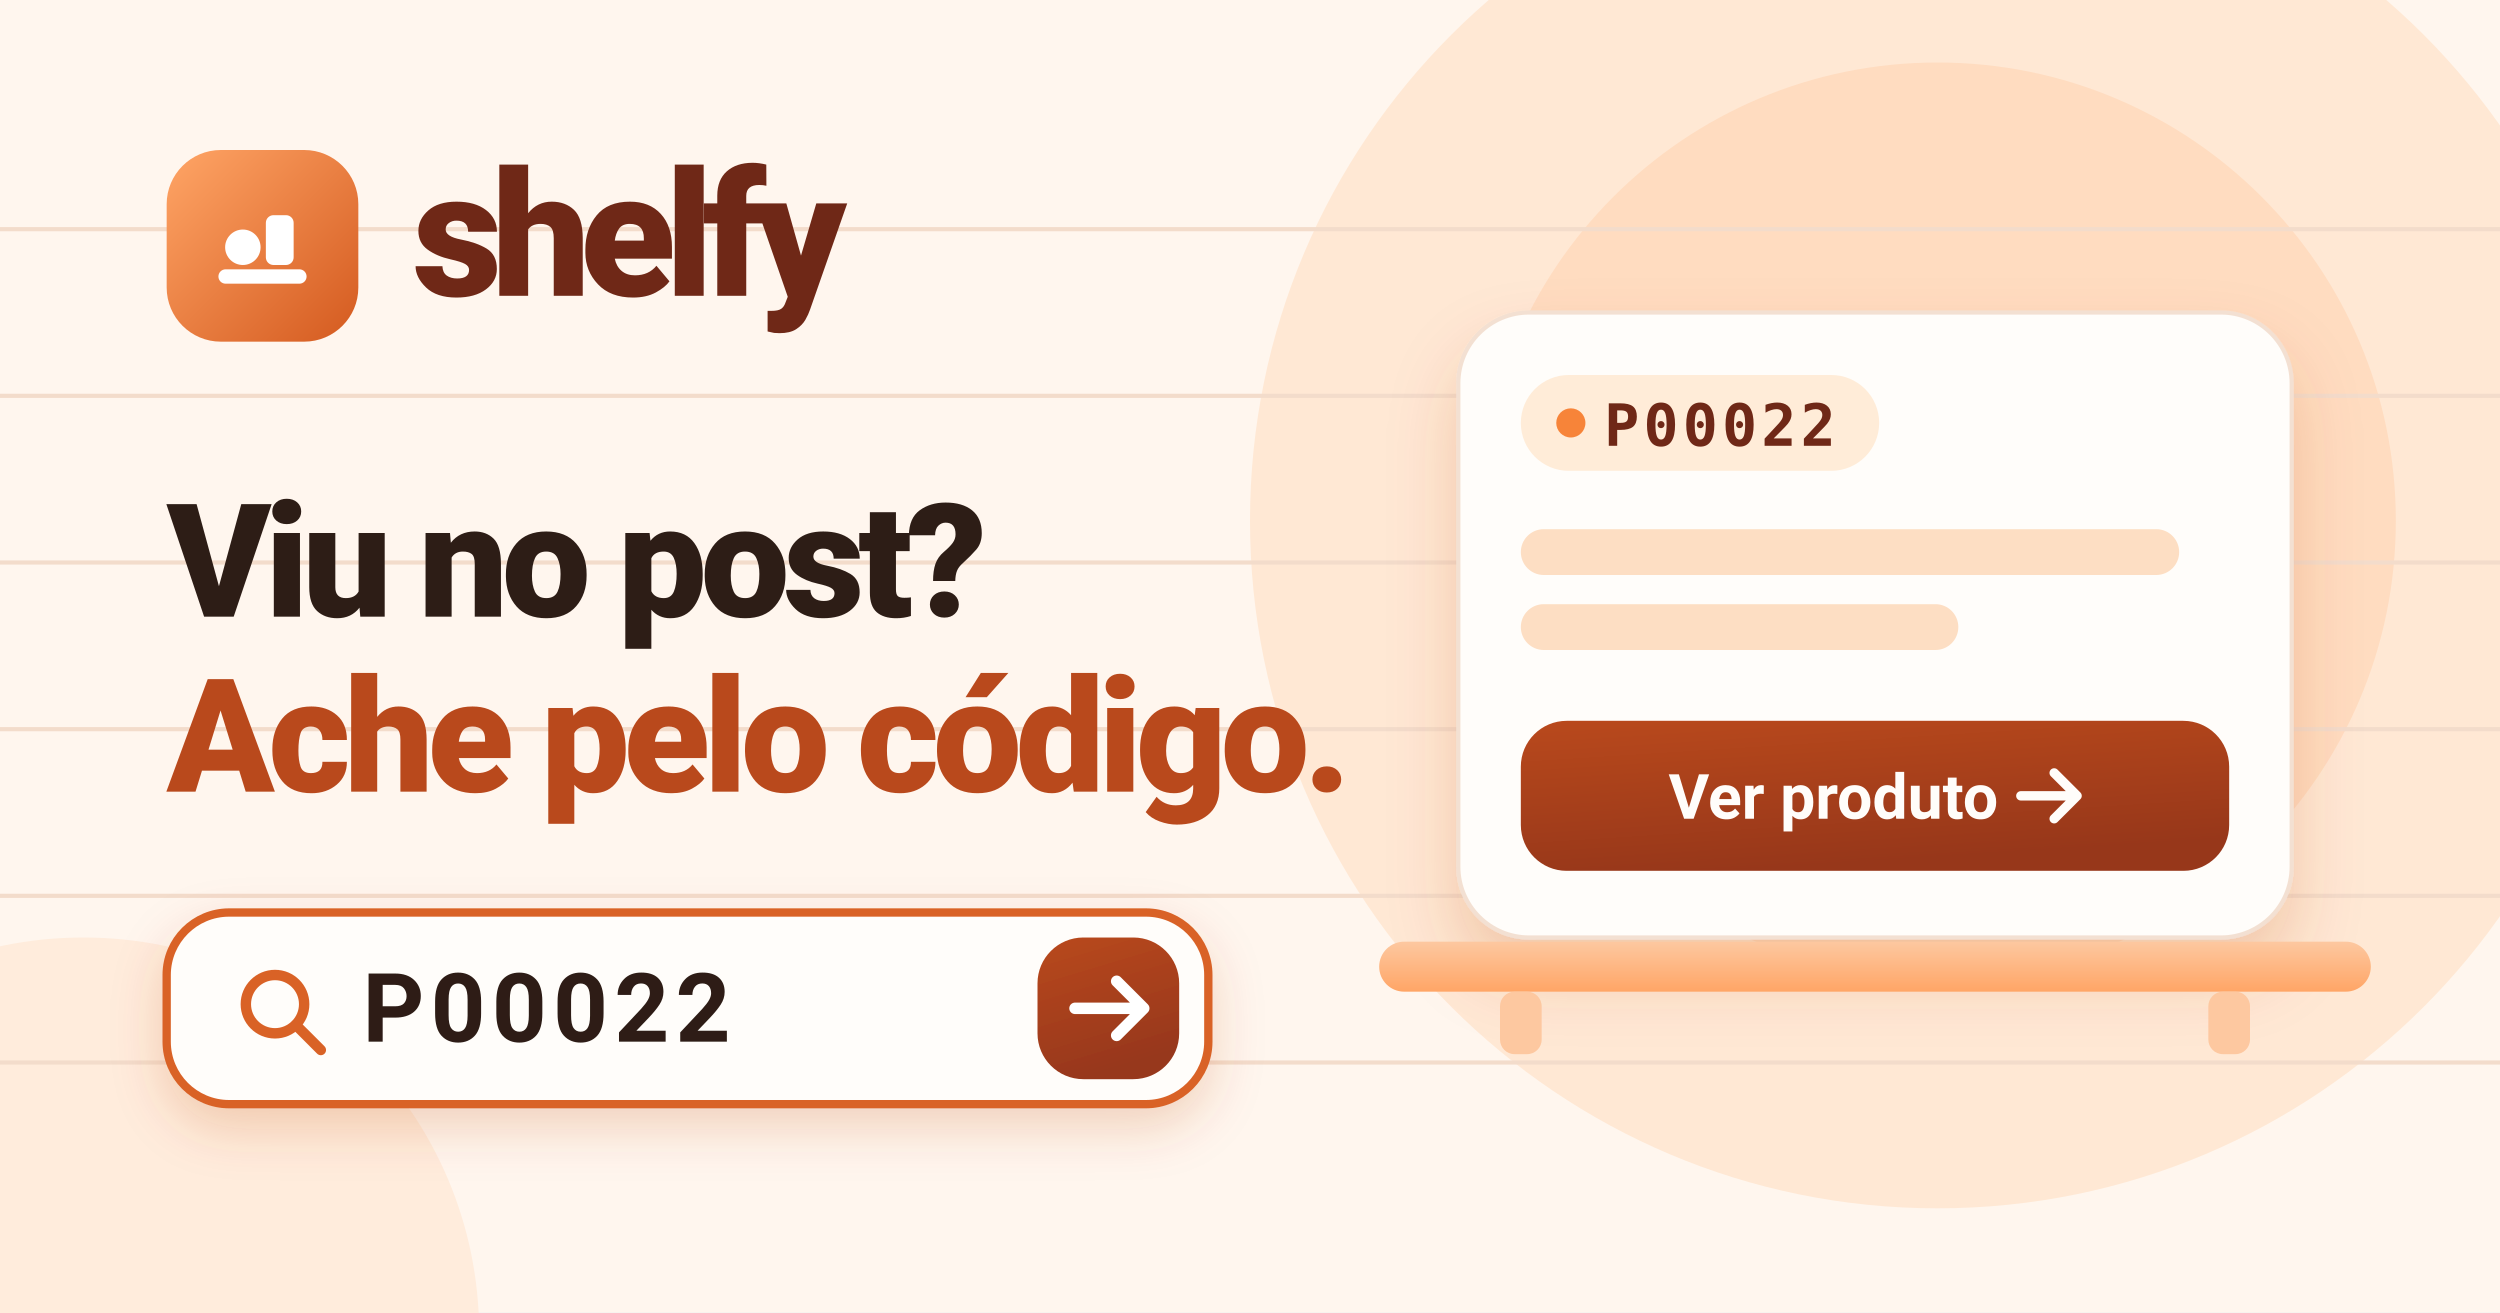
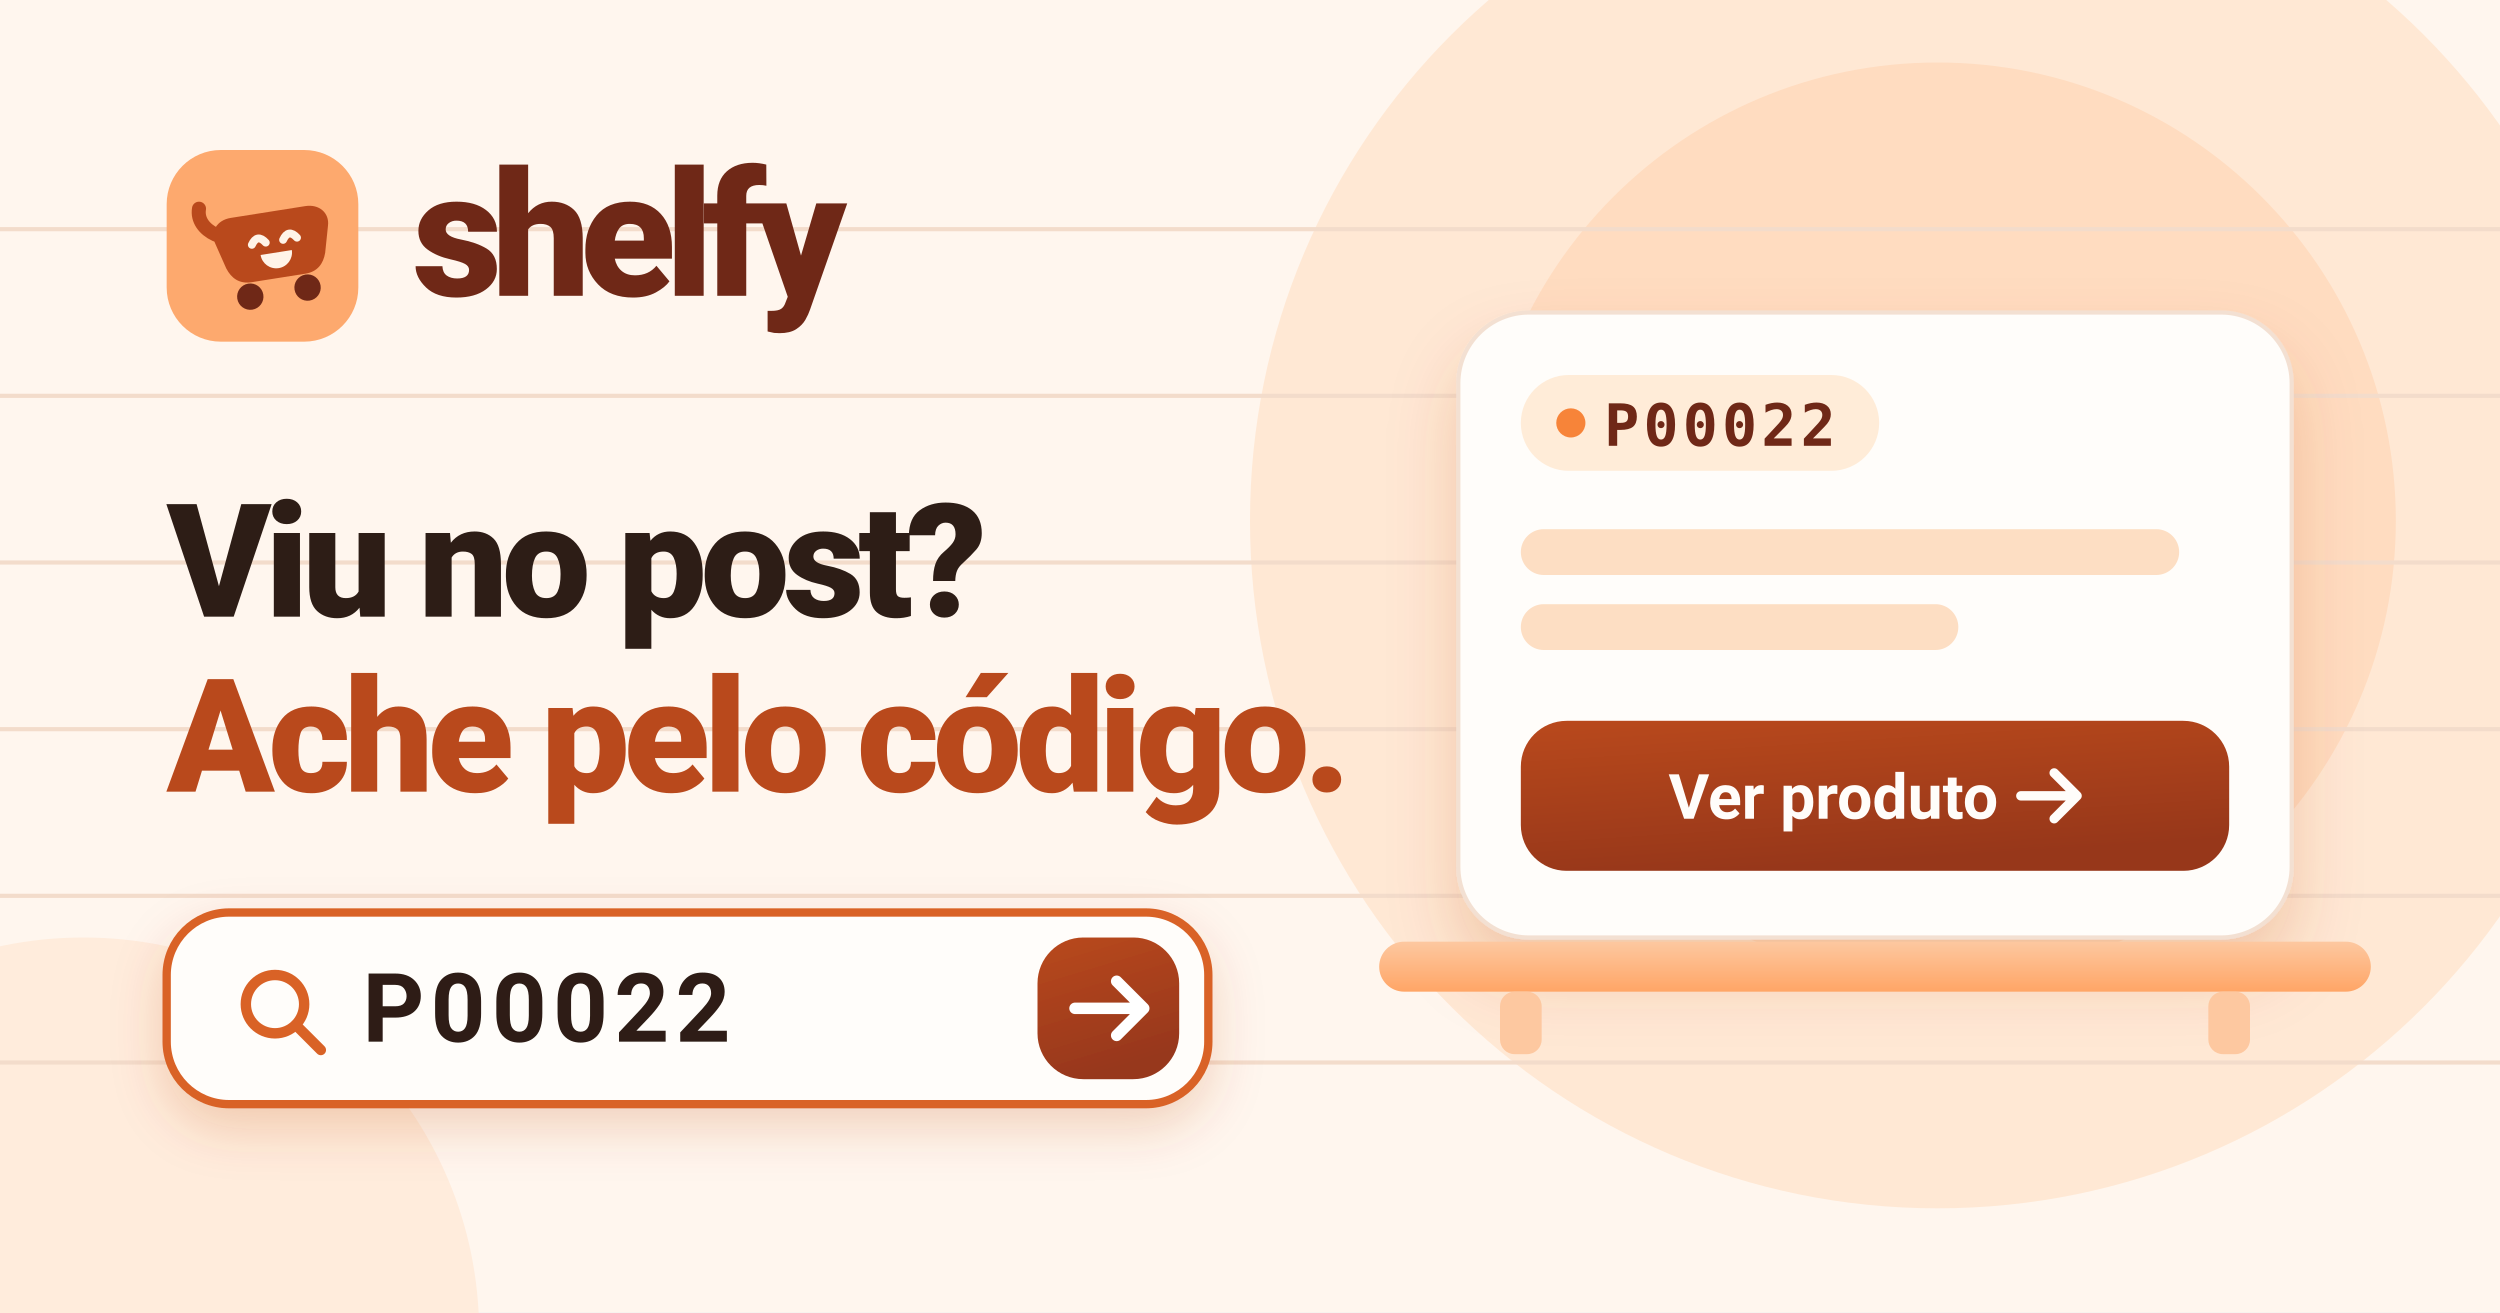
<svg xmlns="http://www.w3.org/2000/svg" viewBox="0 0 1200 630" width="1200" height="630">
  <defs>
-     <linearGradient id="tile" x1="0" y1="0" x2="1" y2="1">
-       <stop offset="0" stop-color="#ffa566" />
-       <stop offset="1" stop-color="#d45a1f" />
-     </linearGradient>
    <linearGradient id="btn" x1="0" y1="0" x2=".3" y2="1">
      <stop offset="0" stop-color="#b9491c" />
      <stop offset="1" stop-color="#97371a" />
    </linearGradient>
    <linearGradient id="plank" x1="0" y1="0" x2="0" y2="1">
      <stop offset="0" stop-color="#fdc8a0" />
      <stop offset="1" stop-color="#ffa566" />
    </linearGradient>
    <filter id="shadow" x="-20%" y="-20%" width="140%" height="160%">
      <feDropShadow dx="0" dy="18" stdDeviation="16" flood-color="#b9491c" flood-opacity=".2" />
    </filter>
    <filter id="soft" x="-20%" y="-50%" width="140%" height="200%">
      <feDropShadow dx="0" dy="10" stdDeviation="12" flood-color="#b9491c" flood-opacity=".2" />
    </filter>
  </defs>
  <rect width="1200" height="630" fill="#fff6ee" />
  <circle cx="930" cy="250" r="330" fill="#ffe8d4" />
  <circle cx="930" cy="250" r="220" fill="#ffdcc0" />
  <circle cx="40" cy="640" r="190" fill="#ffecdc" />
  <g stroke="#f3dccb" stroke-width="2">
    <path d="M0 110h1200M0 190h1200M0 270h1200M0 350h1200M0 430h1200M0 510h1200" />
  </g>
  <g transform="translate(80 72)">
-     <rect width="92" height="92" rx="26" fill="url(#tile)" />
-     <g fill="#fff" transform="translate(9.2 9.2) scale(1.15)">
-       <circle cx="23.8" cy="32.6" r="7.4" />
-       <rect x="33.4" y="19.2" width="11.6" height="20.8" rx="3.2" />
-       <rect x="13.6" y="41.8" width="36.8" height="6" rx="3" />
+     <rect width="92" height="92" rx="26" fill="#fda96e" />
+     <g transform="scale(0.7667)">
+       <g transform="translate(-6 -6) scale(1.1)">
+         <g transform="translate(3 1) rotate(-9 50 94)">
+           <path d="M37 50c-6-4-9-10-7-16" fill="none" stroke="#b9491c" stroke-width="8" stroke-linecap="round" />
+           <circle cx="51" cy="88" r="7.5" fill="#6f2817" />
+           <circle cx="84" cy="88" r="7.5" fill="#6f2817" />
+           <path d="M47 42h43c8 0 13 6 11 13l-4 15c-2 6-6 10-13 10H53c-7 0-11-4-13-10l-4-15c-2-7 3-13 11-13z" fill="#b9491c" />
+           <g fill="none" stroke="#fff4e8" stroke-width="4.5" stroke-linecap="round">
+             <path d="M56.5 59q4-6 8 0" />
+             <path d="M74.5 59q4-6 8 0" />
+           </g>
+           <path d="M60.5 65.5h18a9 9 0 0 1-18 0z" fill="#fff4e8" />
+         </g>
+       </g>
    </g>
    <text x="118" y="70" font-family="Roboto, system-ui, sans-serif" font-size="84" font-weight="900" letter-spacing="-5" fill="#6f2817">shelfy</text>
  </g>
  <text font-family="Roboto, system-ui, sans-serif" font-weight="900" letter-spacing="-3" font-size="76">
    <tspan x="80" y="296" fill="#2d1d16">Viu no post?</tspan>
    <tspan x="80" y="380" fill="#b9491c">Ache pelo código.</tspan>
  </text>
  <g transform="translate(80 438)" filter="url(#soft)">
    <rect width="500" height="92" rx="30" fill="#fffdfa" stroke="#d96226" stroke-width="4" />
    <circle cx="52" cy="44" r="14" fill="none" stroke="#d96226" stroke-width="5" />
    <path d="M62 54l12 12" stroke="#d96226" stroke-width="5" stroke-linecap="round" />
    <text x="94" y="62" font-family="Roboto, system-ui, sans-serif" font-size="46" font-weight="700" letter-spacing="3" fill="#2d1d16">P00022</text>
    <rect x="418" y="12" width="68" height="68" rx="22" fill="url(#btn)" />
    <path d="M436 46h32m-12-13 13 13-13 13" fill="none" stroke="#fff" stroke-width="5.5" stroke-linecap="round" stroke-linejoin="round" />
  </g>
  <g transform="translate(700 150)">
    <g filter="url(#shadow)">
      <rect width="400" height="300" rx="34" fill="#fffdfa" stroke="#f3e0d2" stroke-width="2" />
    </g>
    <rect x="30" y="30" width="172" height="46" rx="23" fill="#ffecd8" />
    <circle cx="54" cy="53" r="7" fill="#f78439" />
    <text x="70" y="64" font-family="Roboto Mono, monospace" font-size="28" font-weight="700" letter-spacing="2" fill="#6f2817">P00022</text>
    <rect x="30" y="104" width="316" height="22" rx="11" fill="#fddec3" />
    <rect x="30" y="140" width="210" height="22" rx="11" fill="#fddec3" />
    <rect x="30" y="196" width="340" height="72" rx="22" fill="url(#btn)" />
    <text x="200" y="243" text-anchor="middle" font-family="Roboto, system-ui, sans-serif" font-size="30" font-weight="700" fill="#fffdfa" dx="-20">Ver produto</text>
    <path d="M270 232h26m-10-11 11 11-11 11" fill="none" stroke="#fffdfa" stroke-width="4.5" stroke-linecap="round" stroke-linejoin="round" />
  </g>
  <g transform="translate(662 452)">
    <rect width="476" height="24" rx="12" fill="url(#plank)" />
    <rect x="58" y="24" width="20" height="30" rx="7" fill="#fdc8a0" />
    <rect x="398" y="24" width="20" height="30" rx="7" fill="#fdc8a0" />
  </g>
</svg>
